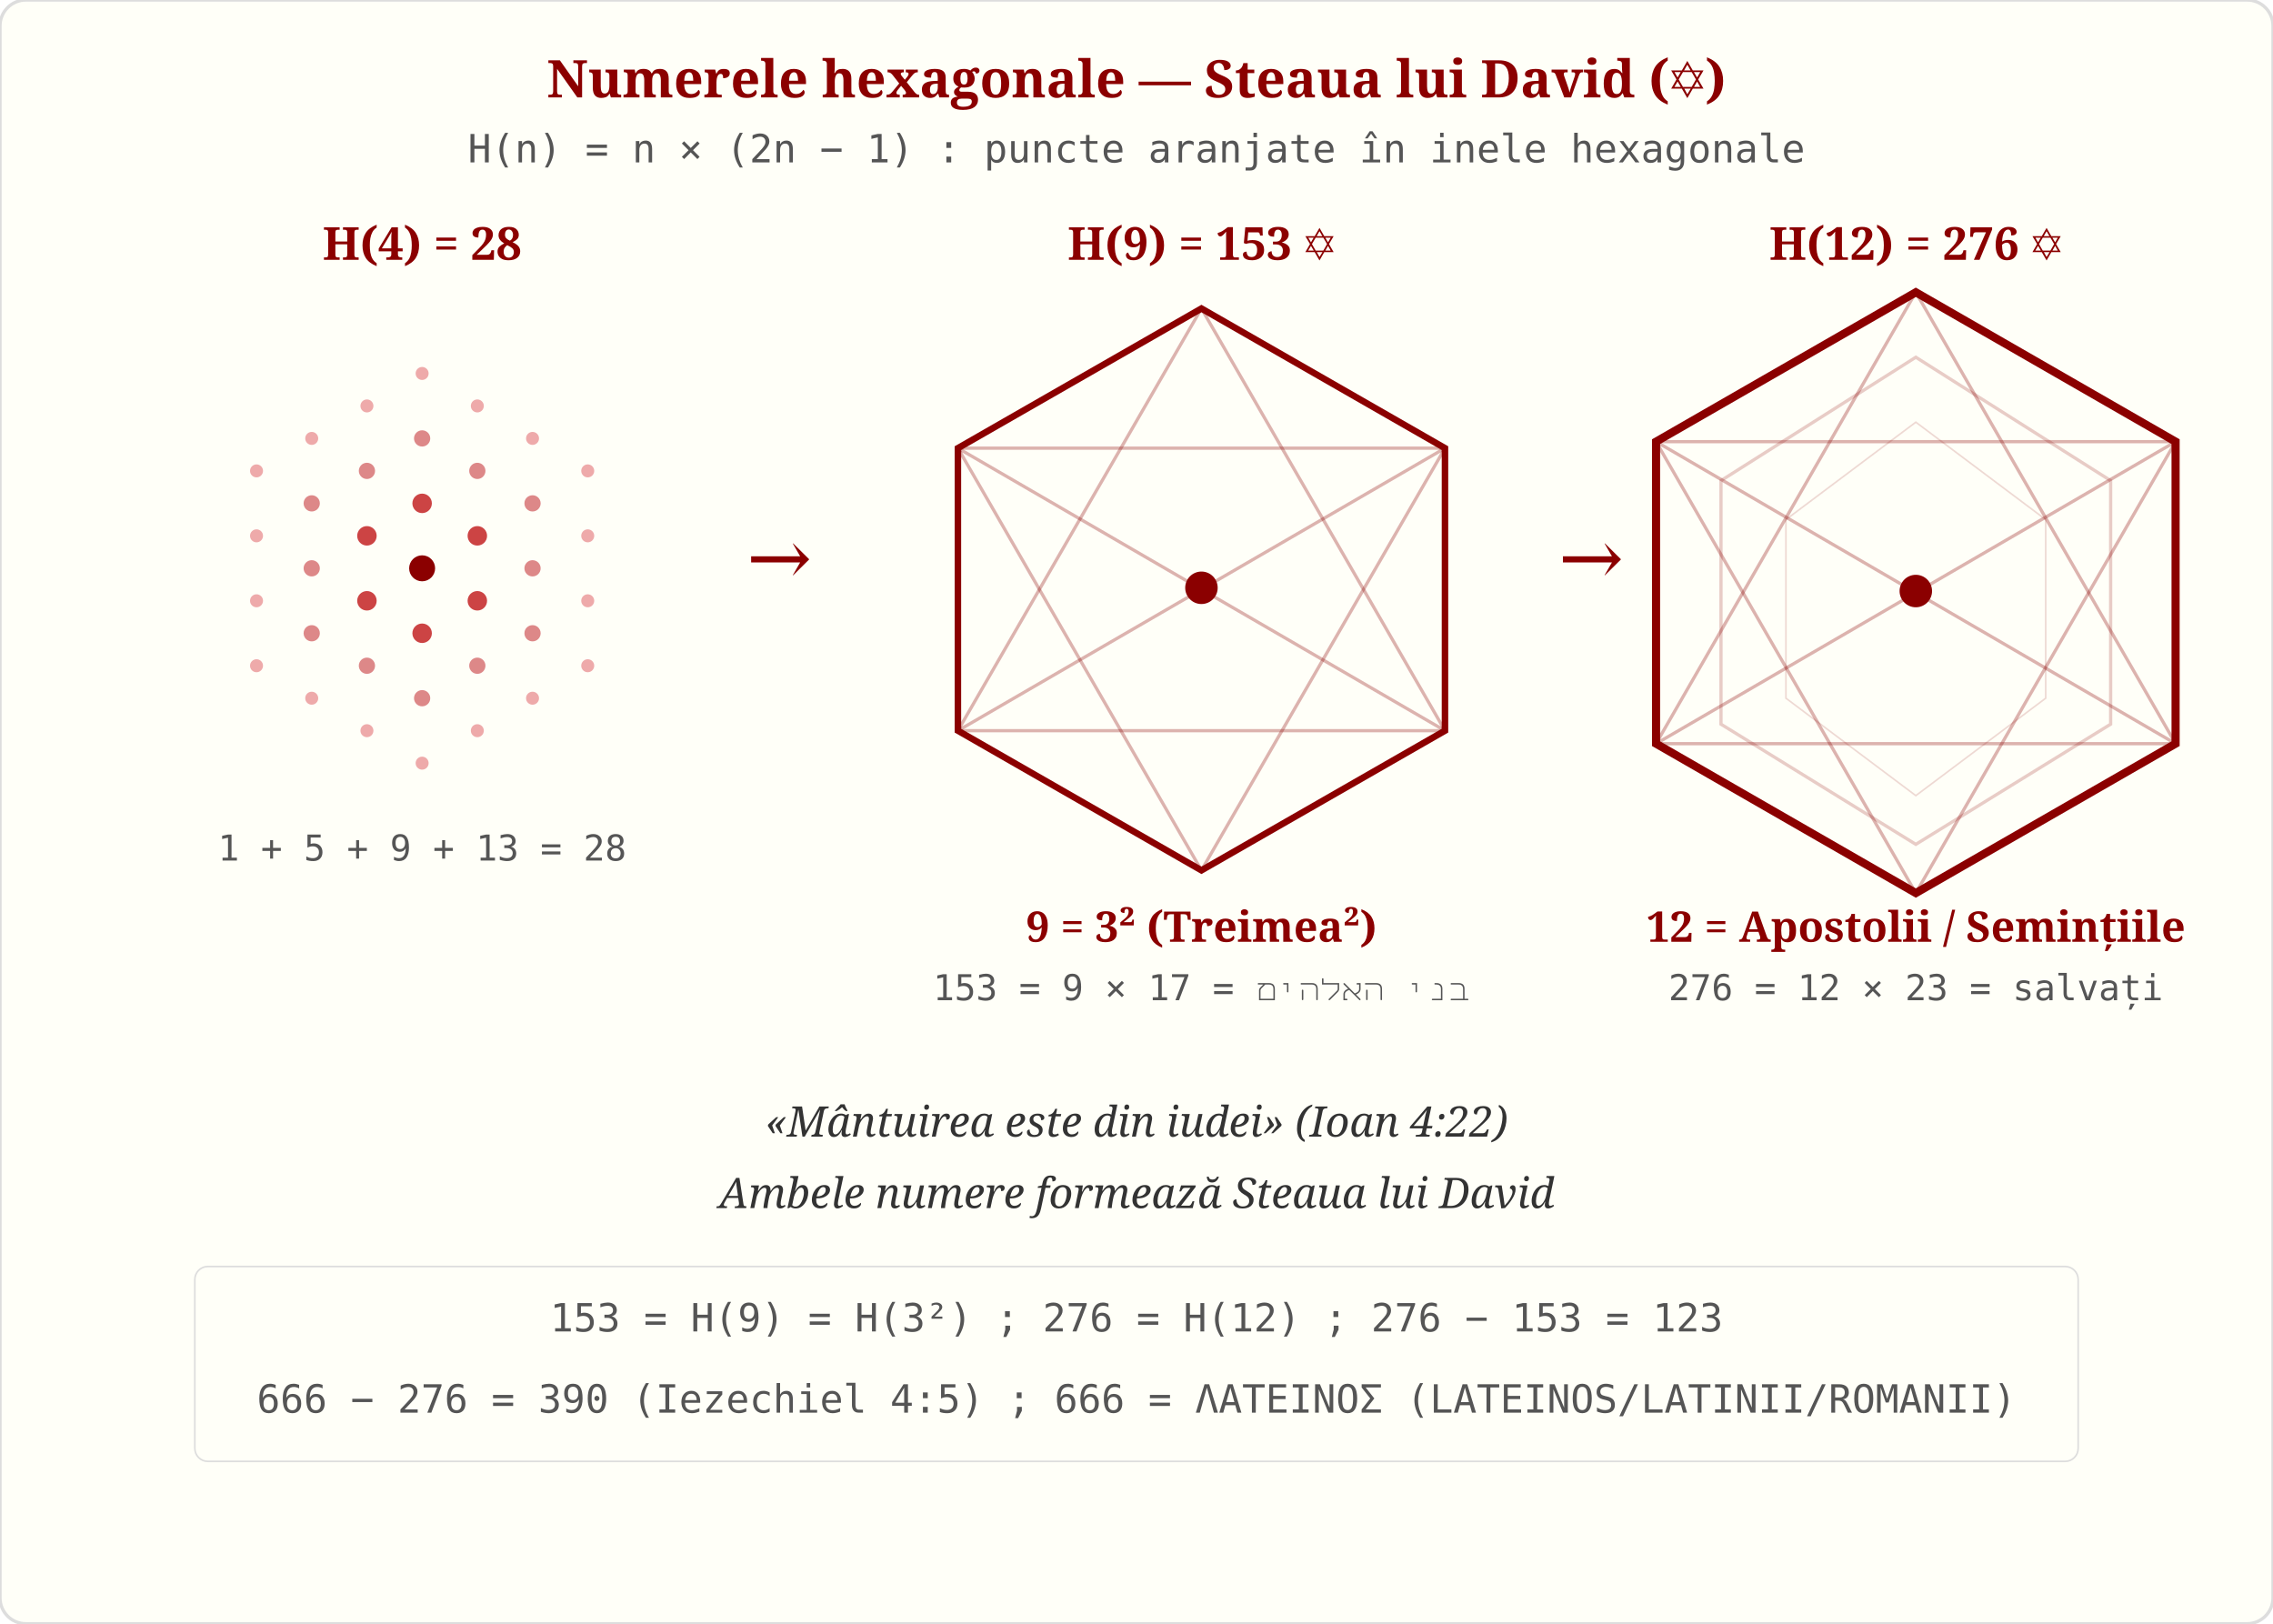
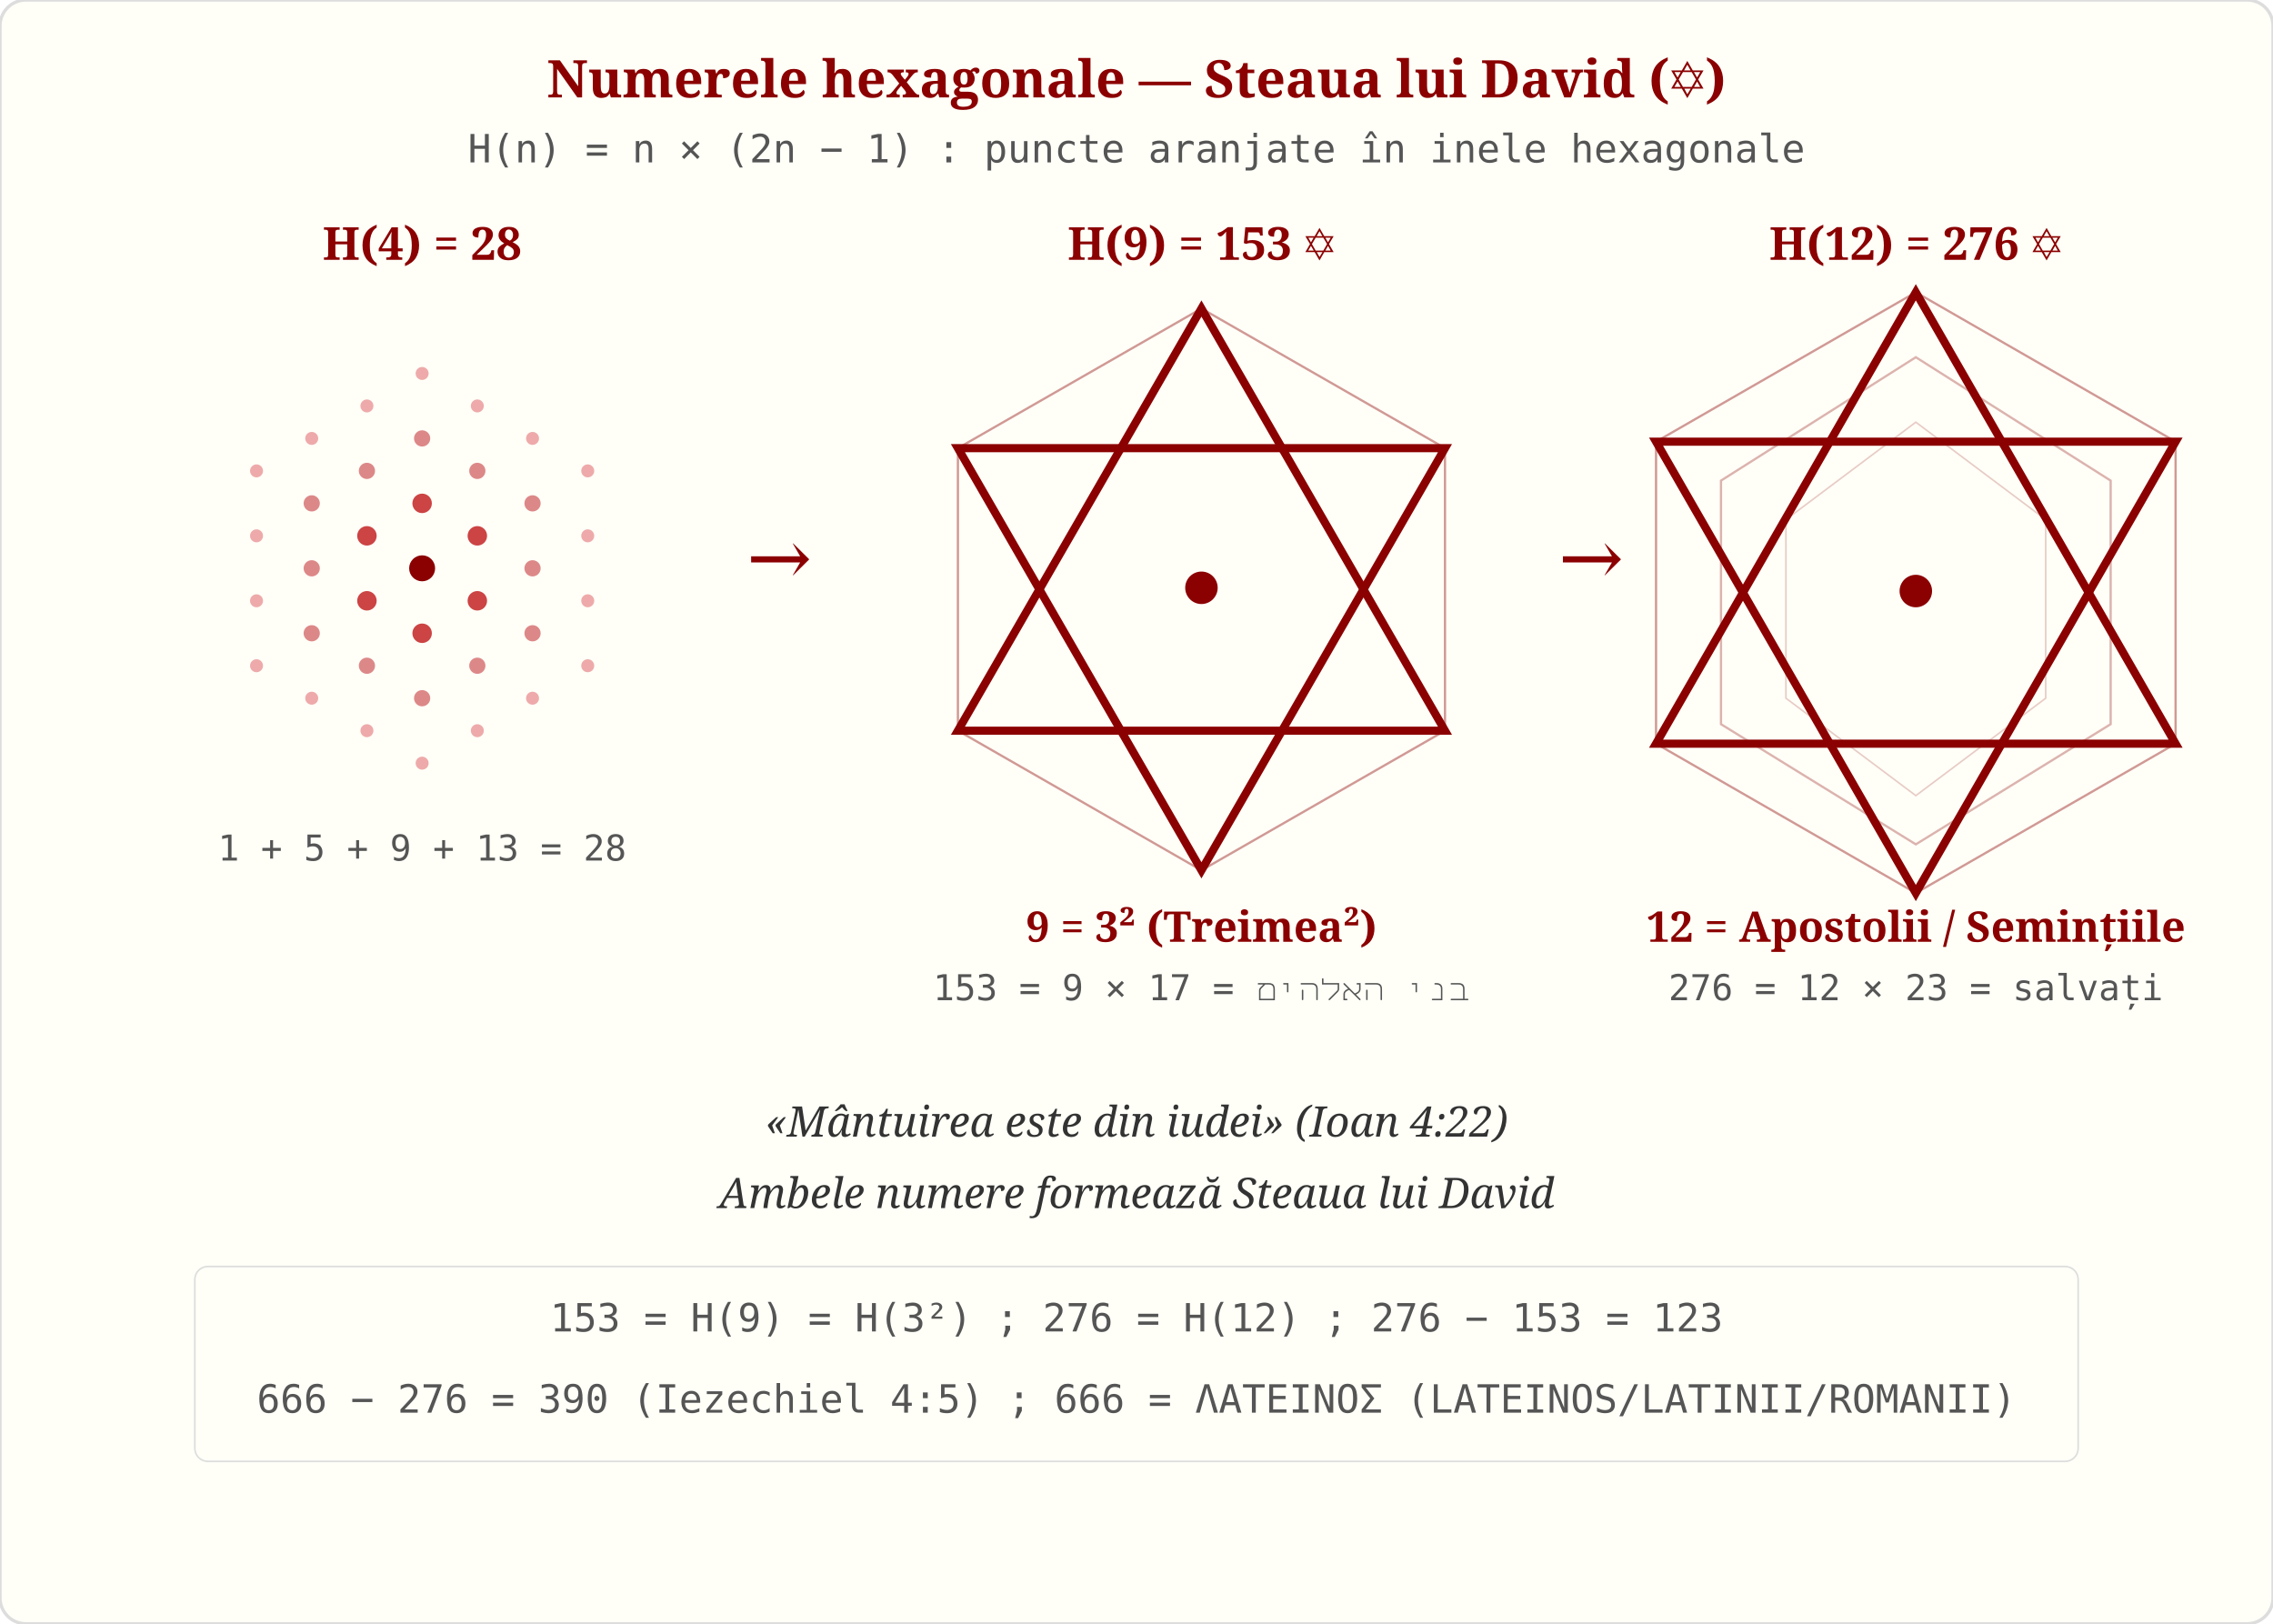
<svg xmlns="http://www.w3.org/2000/svg" height="500" style="max-width:100%;" viewbox="0 0 700 500" width="700">
  <rect fill="#fffff8" height="500" rx="8" stroke="#ddd" stroke-width="1" width="700" />
  <text fill="#8B0000" font-family="Georgia,serif" font-size="16" font-weight="bold" text-anchor="middle" x="350" y="30">Numerele hexagonale — Steaua lui David (✡)</text>
  <text fill="#555" font-family="monospace" font-size="12" text-anchor="middle" x="350" y="50">H(n) = n × (2n − 1) : puncte aranjate în inele hexagonale</text>
  <text fill="#8B0000" font-family="Georgia,serif" font-size="14" font-weight="bold" text-anchor="middle" x="130" y="80">H(4) = 28</text>
  <circle cx="130" cy="175" fill="#8B0000" r="4" />
  <circle cx="130" cy="155" fill="#c44" r="3" />
  <circle cx="147" cy="165" fill="#c44" r="3" />
  <circle cx="147" cy="185" fill="#c44" r="3" />
  <circle cx="130" cy="195" fill="#c44" r="3" />
  <circle cx="113" cy="185" fill="#c44" r="3" />
  <circle cx="113" cy="165" fill="#c44" r="3" />
  <circle cx="130" cy="135" fill="#d88" r="2.5" />
  <circle cx="147" cy="145" fill="#d88" r="2.5" />
  <circle cx="164" cy="155" fill="#d88" r="2.5" />
  <circle cx="164" cy="175" fill="#d88" r="2.5" />
  <circle cx="164" cy="195" fill="#d88" r="2.5" />
  <circle cx="147" cy="205" fill="#d88" r="2.5" />
  <circle cx="130" cy="215" fill="#d88" r="2.5" />
  <circle cx="113" cy="205" fill="#d88" r="2.5" />
  <circle cx="96" cy="195" fill="#d88" r="2.5" />
  <circle cx="96" cy="175" fill="#d88" r="2.5" />
  <circle cx="96" cy="155" fill="#d88" r="2.5" />
  <circle cx="113" cy="145" fill="#d88" r="2.5" />
  <circle cx="130" cy="115" fill="#eaa" r="2" />
  <circle cx="147" cy="125" fill="#eaa" r="2" />
  <circle cx="164" cy="135" fill="#eaa" r="2" />
  <circle cx="181" cy="145" fill="#eaa" r="2" />
  <circle cx="181" cy="165" fill="#eaa" r="2" />
  <circle cx="181" cy="185" fill="#eaa" r="2" />
  <circle cx="181" cy="205" fill="#eaa" r="2" />
  <circle cx="164" cy="215" fill="#eaa" r="2" />
  <circle cx="147" cy="225" fill="#eaa" r="2" />
  <circle cx="130" cy="235" fill="#eaa" r="2" />
  <circle cx="113" cy="225" fill="#eaa" r="2" />
  <circle cx="96" cy="215" fill="#eaa" r="2" />
  <circle cx="79" cy="205" fill="#eaa" r="2" />
  <circle cx="79" cy="185" fill="#eaa" r="2" />
  <circle cx="79" cy="165" fill="#eaa" r="2" />
  <circle cx="79" cy="145" fill="#eaa" r="2" />
  <circle cx="96" cy="135" fill="#eaa" r="2" />
  <circle cx="113" cy="125" fill="#eaa" r="2" />
  <text fill="#555" font-family="monospace" font-size="11" text-anchor="middle" x="130" y="265">1 + 5 + 9 + 13 = 28</text>
  <text fill="#8B0000" font-family="Georgia,serif" font-size="14" font-weight="bold" text-anchor="middle" x="370" y="80">H(9) = 153 ✡</text>
-   <polygon fill="none" points="370,95 445,138 445,225 370,268 295,225 295,138" stroke="#8B0000" stroke-width="2" />
-   <line opacity="0.3" stroke="#8B0000" stroke-width="1" x1="370" x2="295" y1="95" y2="225" />
-   <line opacity="0.3" stroke="#8B0000" stroke-width="1" x1="370" x2="445" y1="95" y2="225" />
-   <line opacity="0.3" stroke="#8B0000" stroke-width="1" x1="295" x2="445" y1="138" y2="138" />
-   <line opacity="0.3" stroke="#8B0000" stroke-width="1" x1="295" x2="445" y1="138" y2="225" />
-   <line opacity="0.3" stroke="#8B0000" stroke-width="1" x1="445" x2="295" y1="138" y2="225" />
-   <line opacity="0.3" stroke="#8B0000" stroke-width="1" x1="370" x2="295" y1="268" y2="138" />
-   <line opacity="0.3" stroke="#8B0000" stroke-width="1" x1="370" x2="445" y1="268" y2="138" />
-   <line opacity="0.3" stroke="#8B0000" stroke-width="1" x1="295" x2="445" y1="225" y2="225" />
+   <polygon fill="none" points="370,95 445,225 295,225" stroke="#8B0000" stroke-width="2.5" />
+   <polygon fill="none" points="295,138 445,138 370,268" stroke="#8B0000" stroke-width="2.5" />
+   <polygon fill="none" points="370,95 445,138 445,225 370,268 295,225 295,138" stroke="#8B0000" stroke-width="0.7" opacity="0.4" />
  <circle cx="370" cy="181" fill="#8B0000" r="5" />
  <text fill="#8B0000" font-family="Georgia,serif" font-size="13" font-weight="bold" text-anchor="middle" x="370" y="290">9 = 3² (Treimea²)</text>
  <text fill="#555" font-family="monospace" font-size="11" text-anchor="middle" x="370" y="308">153 = 9 × 17 = בני האלהים</text>
  <text fill="#8B0000" font-family="Georgia,serif" font-size="14" font-weight="bold" text-anchor="middle" x="590" y="80">H(12) = 276 ✡</text>
-   <polygon fill="none" points="590,90 670,136 670,229 590,275 510,229 510,136" stroke="#8B0000" stroke-width="2.5" />
-   <line opacity="0.3" stroke="#8B0000" stroke-width="1" x1="590" x2="510" y1="90" y2="229" />
-   <line opacity="0.3" stroke="#8B0000" stroke-width="1" x1="590" x2="670" y1="90" y2="229" />
-   <line opacity="0.3" stroke="#8B0000" stroke-width="1" x1="510" x2="670" y1="136" y2="136" />
-   <line opacity="0.3" stroke="#8B0000" stroke-width="1" x1="510" x2="670" y1="136" y2="229" />
-   <line opacity="0.3" stroke="#8B0000" stroke-width="1" x1="670" x2="510" y1="136" y2="229" />
-   <line opacity="0.3" stroke="#8B0000" stroke-width="1" x1="590" x2="510" y1="275" y2="136" />
-   <line opacity="0.3" stroke="#8B0000" stroke-width="1" x1="590" x2="670" y1="275" y2="136" />
-   <line opacity="0.3" stroke="#8B0000" stroke-width="1" x1="510" x2="670" y1="229" y2="229" />
-   <polygon fill="none" opacity="0.2" points="590,110 650,148 650,223 590,260 530,223 530,148" stroke="#8B0000" stroke-width="1" />
-   <polygon fill="none" opacity="0.15" points="590,130 630,160 630,215 590,245 550,215 550,160" stroke="#8B0000" stroke-width="0.5" />
+   <polygon fill="none" points="590,90 670,229 510,229" stroke="#8B0000" stroke-width="2.5" />
+   <polygon fill="none" points="510,136 670,136 590,275" stroke="#8B0000" stroke-width="2.5" />
+   <polygon fill="none" points="590,90 670,136 670,229 590,275 510,229 510,136" stroke="#8B0000" stroke-width="0.7" opacity="0.4" />
+   <polygon fill="none" opacity="0.3" points="590,110 650,148 650,223 590,260 530,223 530,148" stroke="#8B0000" stroke-width="0.7" />
+   <polygon fill="none" opacity="0.2" points="590,130 630,160 630,215 590,245 550,215 550,160" stroke="#8B0000" stroke-width="0.5" />
  <circle cx="590" cy="182" fill="#8B0000" r="5" />
  <text fill="#8B0000" font-family="Georgia,serif" font-size="13" font-weight="bold" text-anchor="middle" x="590" y="290">12 = Apostolii / Semințiile</text>
  <text fill="#555" font-family="monospace" font-size="11" text-anchor="middle" x="590" y="308">276 = 12 × 23 = salvați</text>
  <text fill="#333" font-family="Georgia,serif" font-size="13" font-style="italic" text-anchor="middle" x="350" y="350">«Mântuirea este din iudei» (Ioan 4:22)</text>
  <text fill="#333" font-family="Georgia,serif" font-size="13" font-style="italic" text-anchor="middle" x="350" y="372">Ambele numere formează Steaua lui David</text>
  <text fill="#8B0000" font-family="serif" font-size="24" text-anchor="middle" x="240" y="180">→</text>
  <text fill="#8B0000" font-family="serif" font-size="24" text-anchor="middle" x="490" y="180">→</text>
  <text fill="#555" font-family="monospace" font-size="12" text-anchor="middle" x="350" y="410">153 = H(9) = H(3²)  ;  276 = H(12)  ;  276 − 153 = 123</text>
  <text fill="#555" font-family="monospace" font-size="12" text-anchor="middle" x="350" y="435">666 − 276 = 390 (Iezechiel 4:5)  ;  666 = ΛΑΤΕΙΝΟΣ (LATEINOS/LATINII/ROMANII)</text>
  <rect fill="none" height="60" rx="4" stroke="#ddd" stroke-width="0.5" width="580" x="60" y="390" />
</svg>
